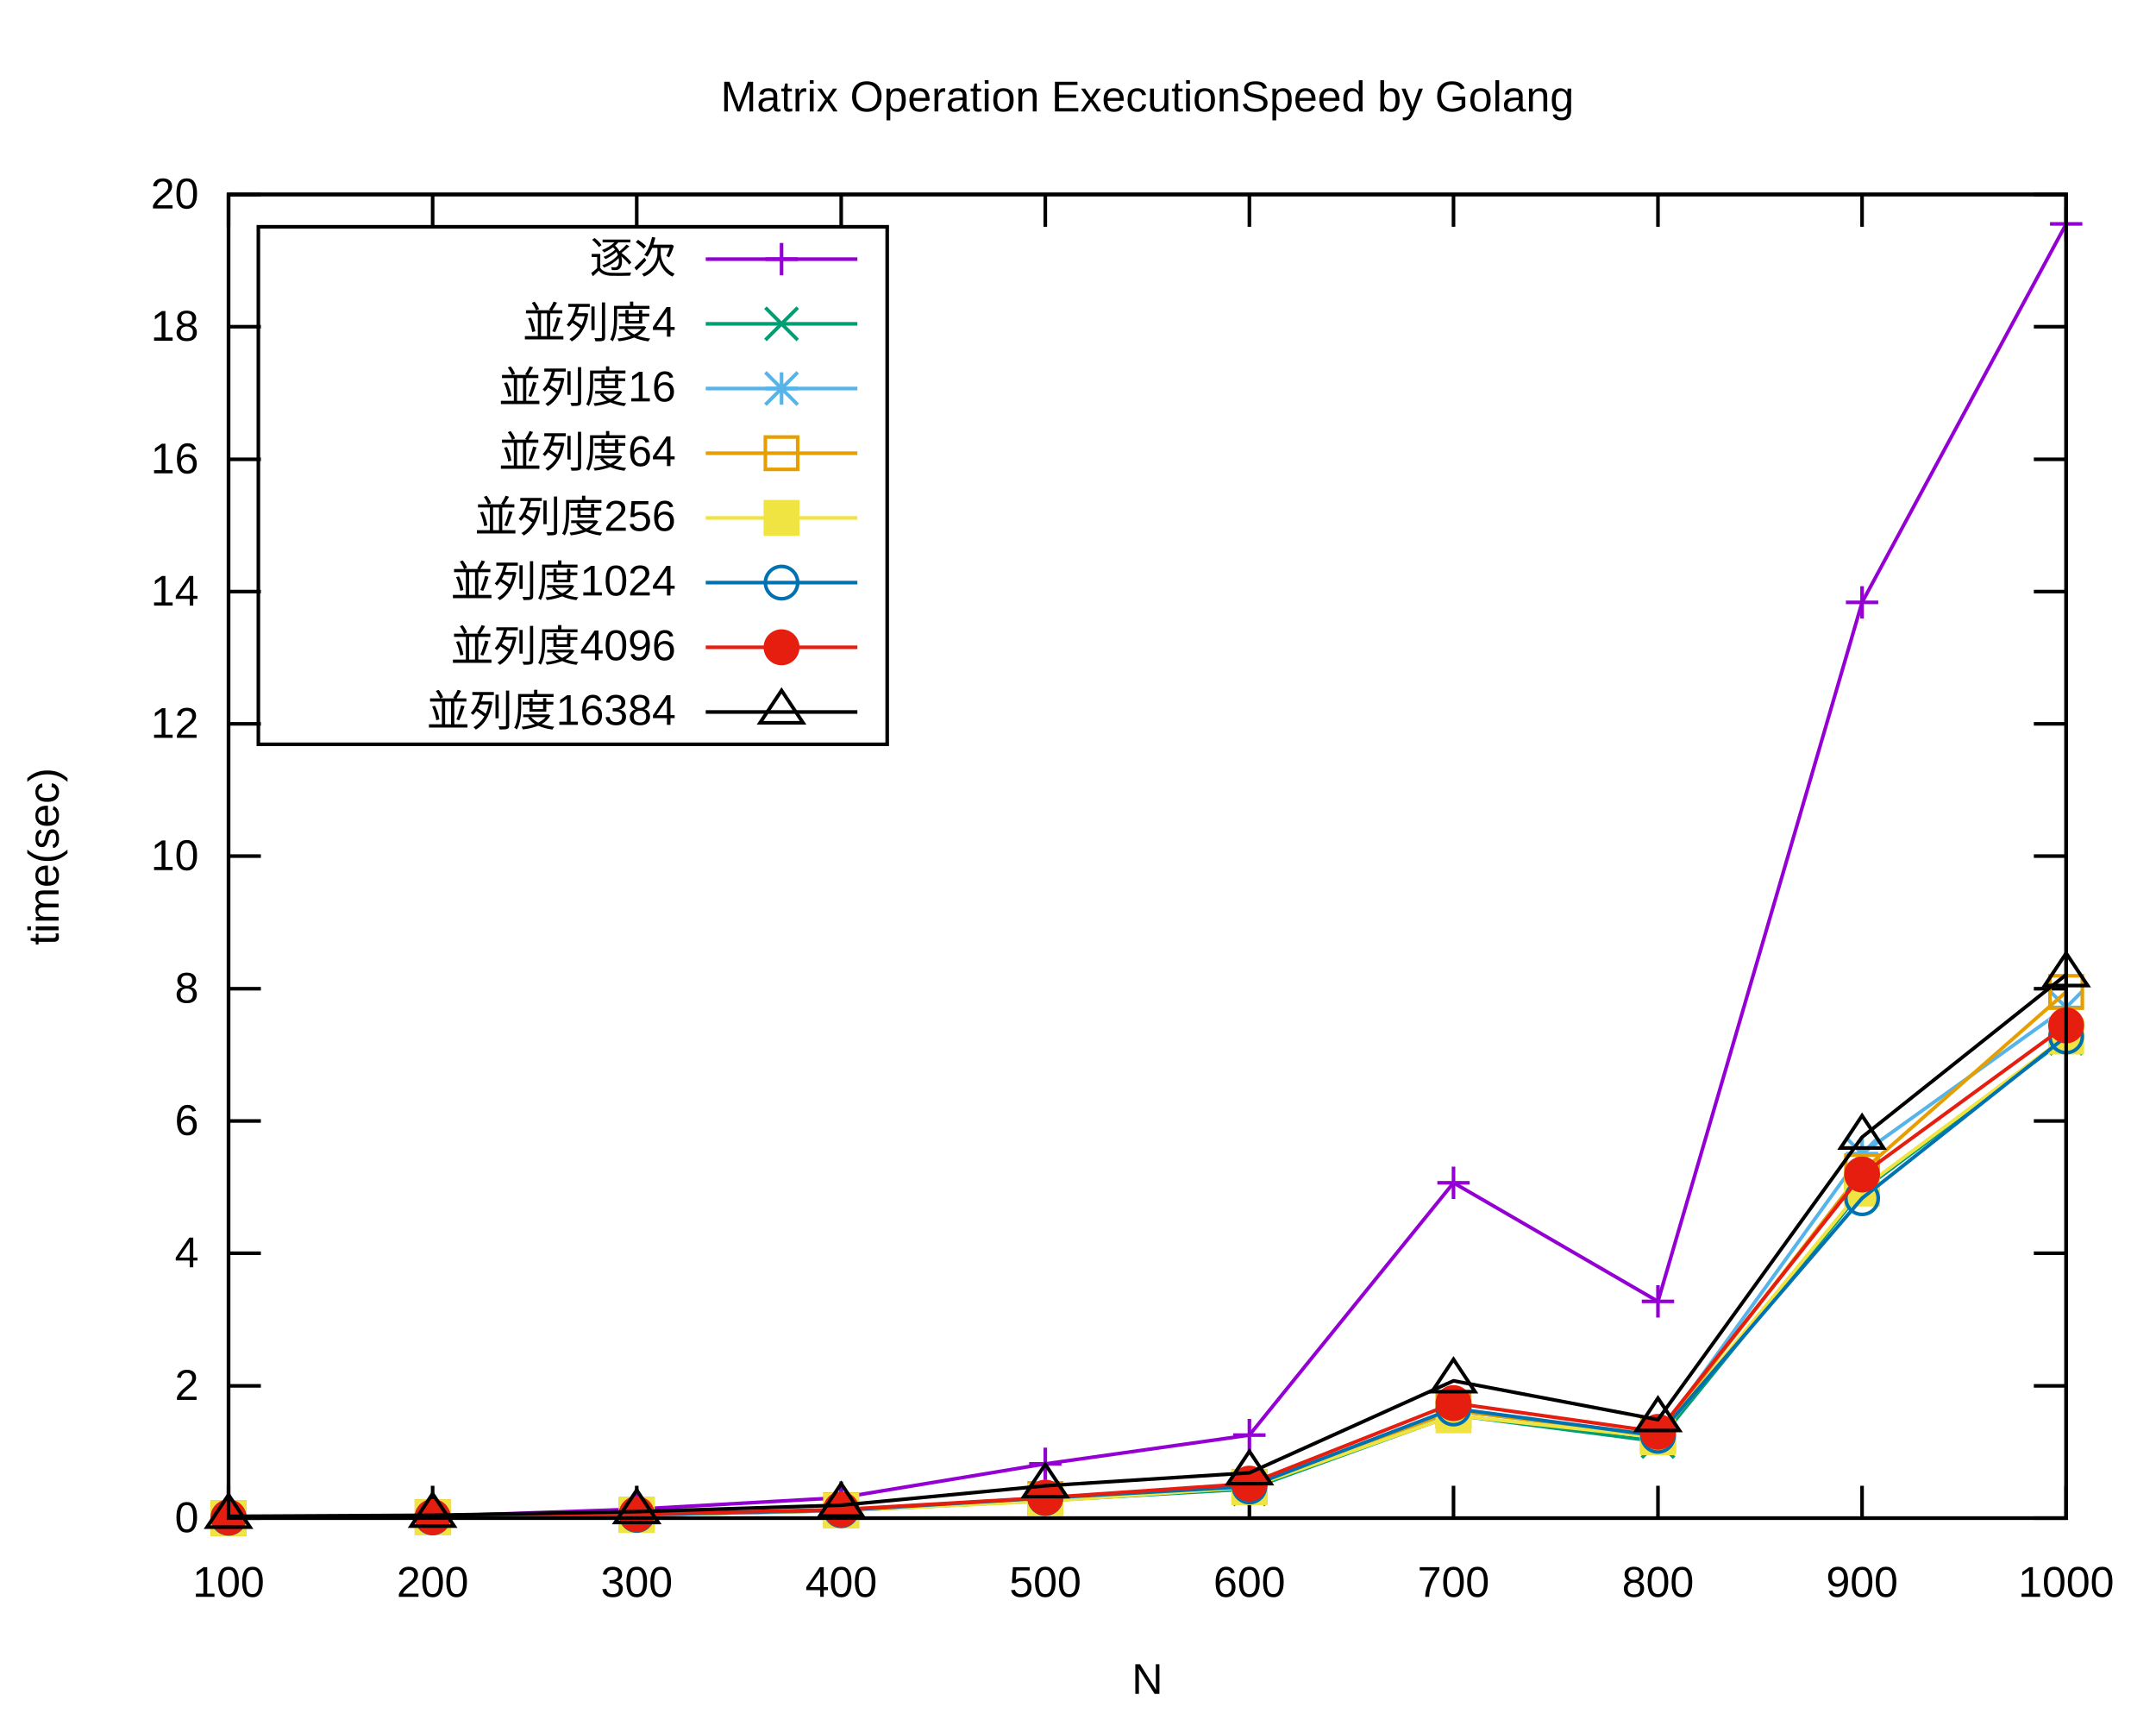
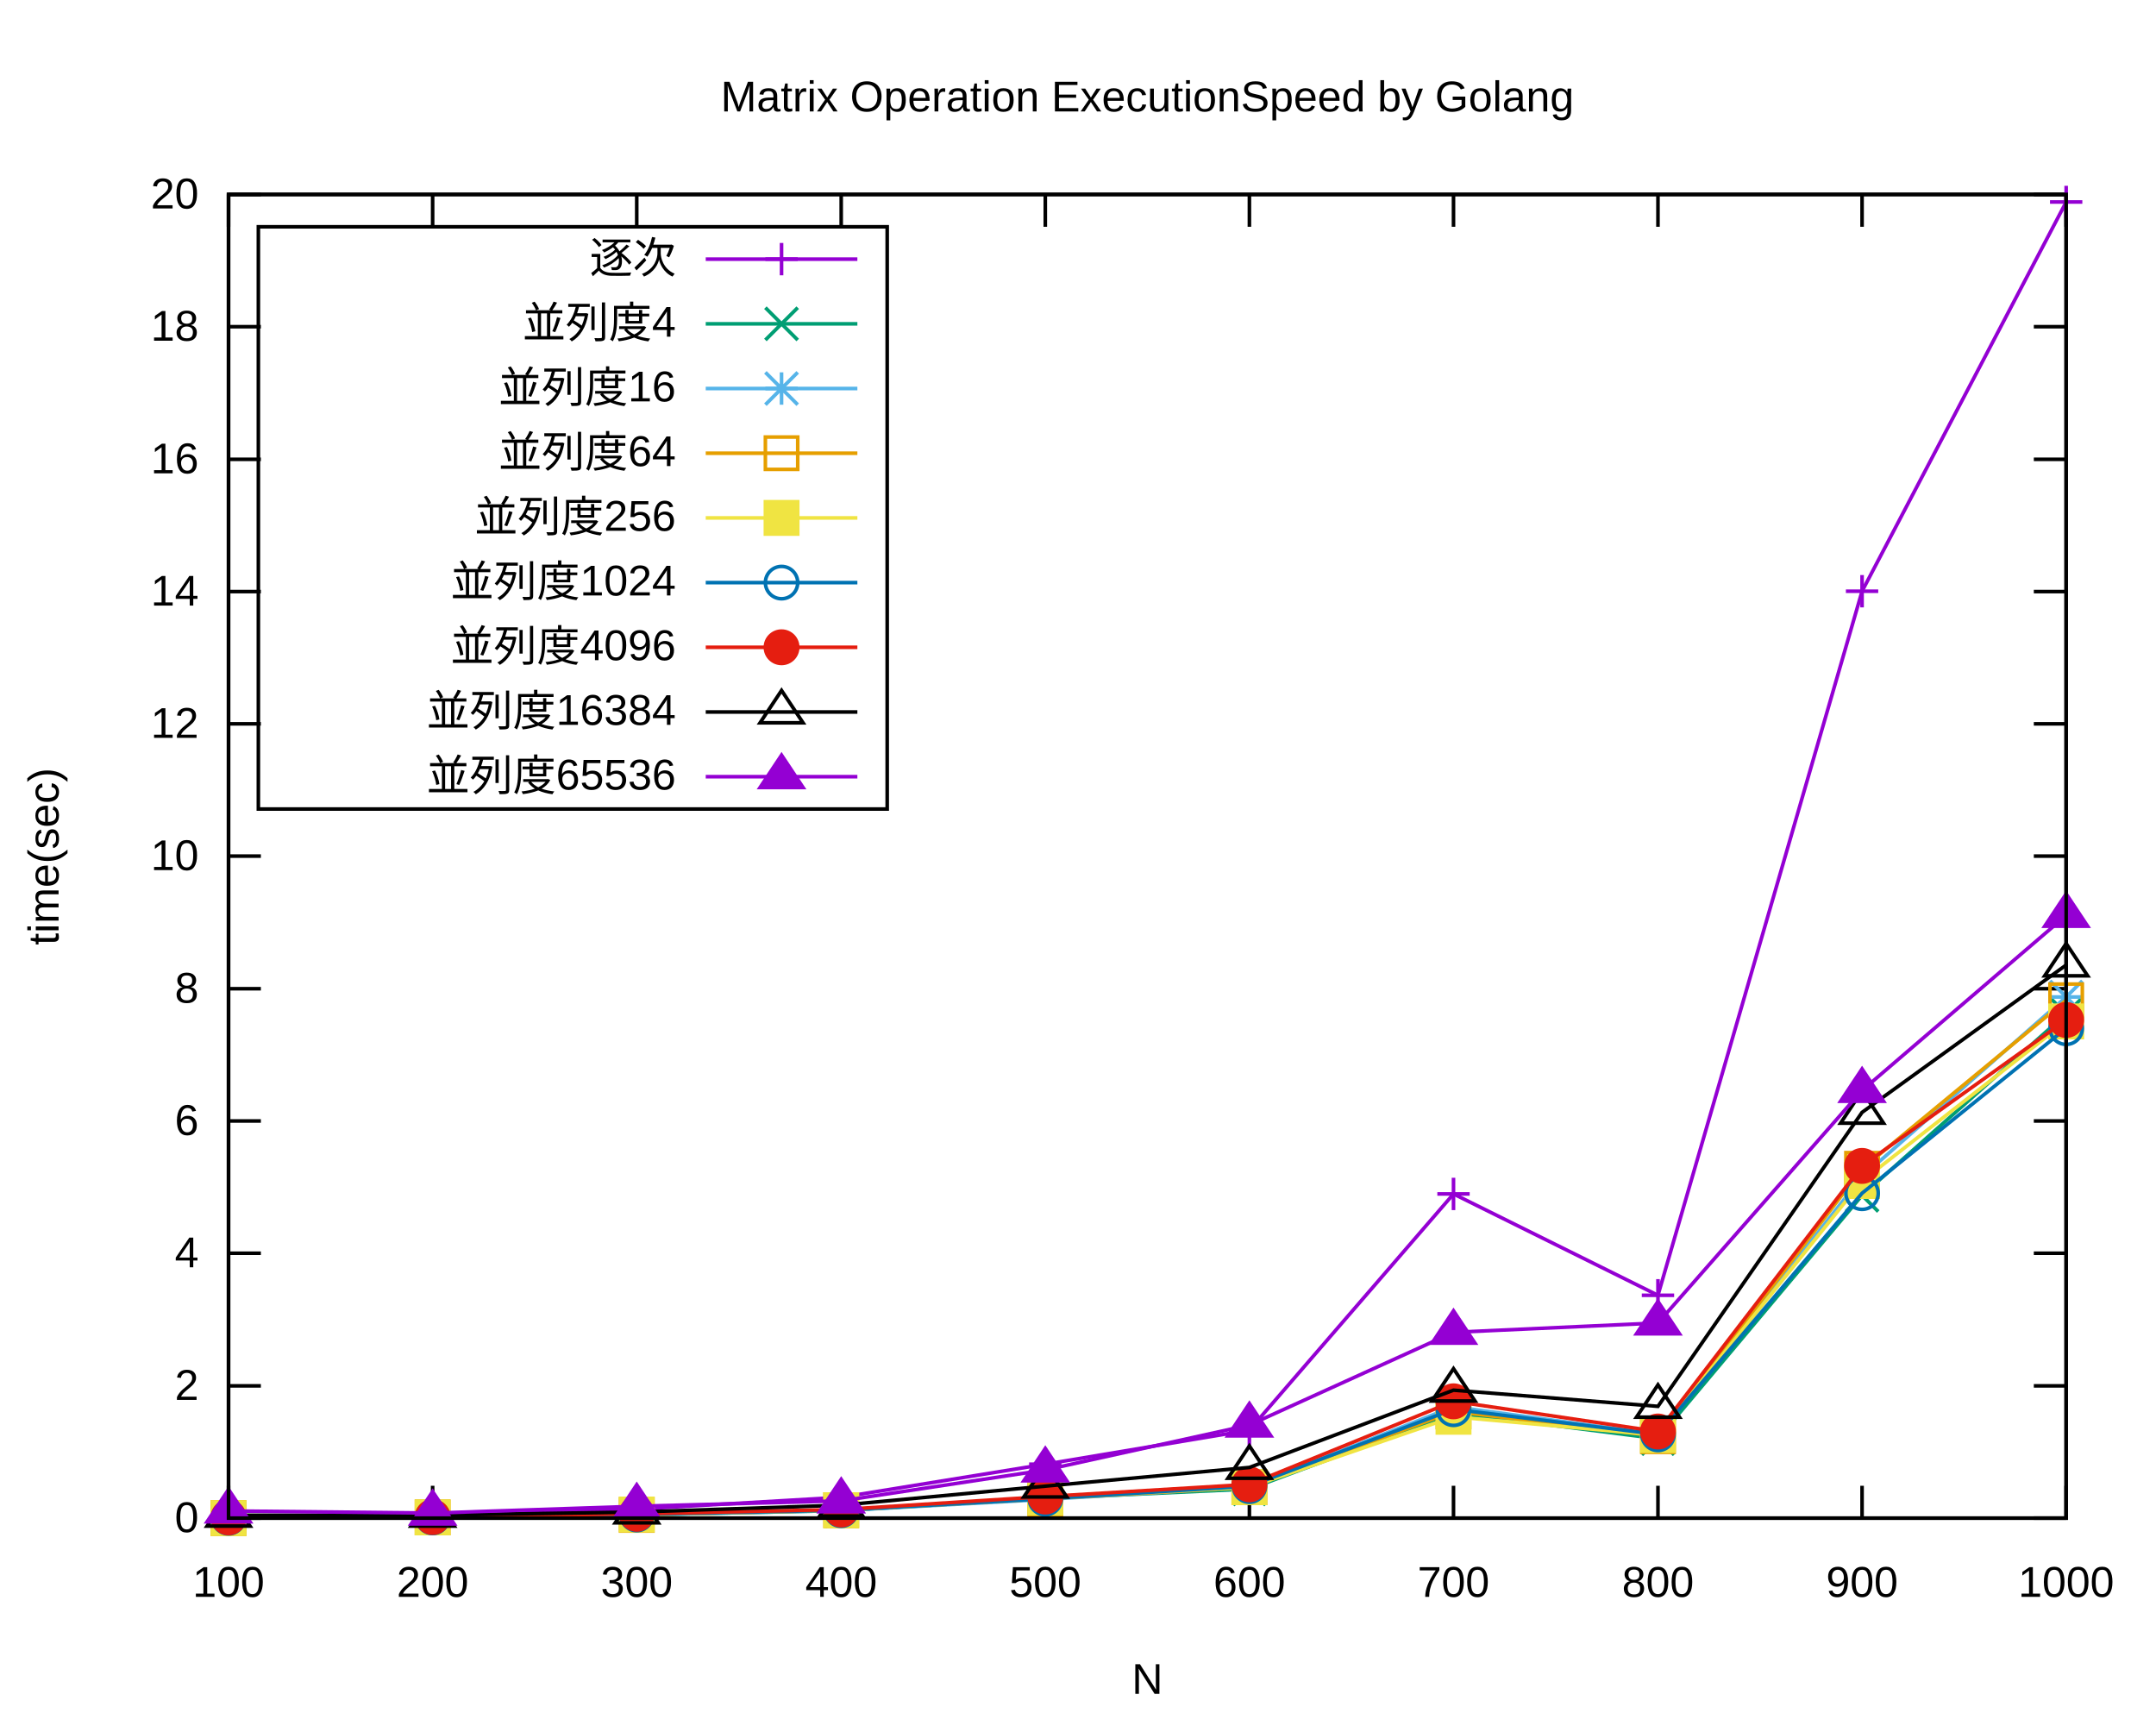
<svg xmlns="http://www.w3.org/2000/svg" xmlns:xlink="http://www.w3.org/1999/xlink" width="600" height="480" viewBox="0 0 600 480">
  <g id="gnuplot_canvas">
    <rect x="0" y="0" width="600" height="480" fill="none" />
    <defs>
      <circle id="gpDot" r="0.5" stroke-width="0.5" />
      <path id="gpPt0" stroke-width="0.222" stroke="currentColor" d="M-1,0 h2 M0,-1 v2" />
      <path id="gpPt1" stroke-width="0.222" stroke="currentColor" d="M-1,-1 L1,1 M1,-1 L-1,1" />
      <path id="gpPt2" stroke-width="0.222" stroke="currentColor" d="M-1,0 L1,0 M0,-1 L0,1 M-1,-1 L1,1 M-1,1 L1,-1" />
      <rect id="gpPt3" stroke-width="0.222" stroke="currentColor" x="-1" y="-1" width="2" height="2" />
      <rect id="gpPt4" stroke-width="0.222" stroke="currentColor" fill="currentColor" x="-1" y="-1" width="2" height="2" />
      <circle id="gpPt5" stroke-width="0.222" stroke="currentColor" cx="0" cy="0" r="1" />
      <use xlink:href="#gpPt5" id="gpPt6" fill="currentColor" stroke="none" />
      <path id="gpPt7" stroke-width="0.222" stroke="currentColor" d="M0,-1.33 L-1.33,0.67 L1.33,0.67 z" />
      <use xlink:href="#gpPt7" id="gpPt8" fill="currentColor" stroke="none" />
      <use xlink:href="#gpPt7" id="gpPt9" stroke="currentColor" transform="rotate(180)" />
      <use xlink:href="#gpPt9" id="gpPt10" fill="currentColor" stroke="none" />
      <use xlink:href="#gpPt3" id="gpPt11" stroke="currentColor" transform="rotate(45)" />
      <use xlink:href="#gpPt11" id="gpPt12" fill="currentColor" stroke="none" />
      <path id="gpPt13" stroke-width="0.222" stroke="currentColor" d="M0,1.330 L1.265,0.411 L0.782,-1.067 L-0.782,-1.076 L-1.265,0.411 z" />
      <use xlink:href="#gpPt13" id="gpPt14" fill="currentColor" stroke="none" />
      <filter id="textbox" filterUnits="objectBoundingBox" x="0" y="0" height="1" width="1">
        <feFlood flood-color="white" flood-opacity="1" result="bgnd" />
        <feComposite in="SourceGraphic" in2="bgnd" operator="atop" />
      </filter>
      <filter id="greybox" filterUnits="objectBoundingBox" x="0" y="0" height="1" width="1">
        <feFlood flood-color="lightgrey" flood-opacity="1" result="grey" />
        <feComposite in="SourceGraphic" in2="grey" operator="atop" />
      </filter>
    </defs>
    <g fill="none" color="white" stroke="currentColor" stroke-width="1.00" stroke-linecap="butt" stroke-linejoin="miter">
</g>
    <g fill="none" color="black" stroke="currentColor" stroke-width="1.00" stroke-linecap="butt" stroke-linejoin="miter">
      <path stroke="black" d="M63.6,422.4 L72.6,422.4 M575.0,422.4 L566.0,422.4  " />
      <g transform="translate(55.3,426.3)" stroke="none" fill="black" font-family="Arial" font-size="12.00" text-anchor="end">
        <text>
          <tspan font-family="Arial"> 0</tspan>
        </text>
      </g>
    </g>
    <g fill="none" color="black" stroke="currentColor" stroke-width="1.00" stroke-linecap="butt" stroke-linejoin="miter">
      <path stroke="black" d="M63.6,385.6 L72.6,385.6 M575.0,385.6 L566.0,385.6  " />
      <g transform="translate(55.3,389.5)" stroke="none" fill="black" font-family="Arial" font-size="12.00" text-anchor="end">
        <text>
          <tspan font-family="Arial"> 2</tspan>
        </text>
      </g>
    </g>
    <g fill="none" color="black" stroke="currentColor" stroke-width="1.00" stroke-linecap="butt" stroke-linejoin="miter">
      <path stroke="black" d="M63.6,348.7 L72.6,348.7 M575.0,348.7 L566.0,348.7  " />
      <g transform="translate(55.3,352.6)" stroke="none" fill="black" font-family="Arial" font-size="12.00" text-anchor="end">
        <text>
          <tspan font-family="Arial"> 4</tspan>
        </text>
      </g>
    </g>
    <g fill="none" color="black" stroke="currentColor" stroke-width="1.00" stroke-linecap="butt" stroke-linejoin="miter">
      <path stroke="black" d="M63.6,311.9 L72.6,311.9 M575.0,311.9 L566.0,311.9  " />
      <g transform="translate(55.3,315.8)" stroke="none" fill="black" font-family="Arial" font-size="12.00" text-anchor="end">
        <text>
          <tspan font-family="Arial"> 6</tspan>
        </text>
      </g>
    </g>
    <g fill="none" color="black" stroke="currentColor" stroke-width="1.00" stroke-linecap="butt" stroke-linejoin="miter">
      <path stroke="black" d="M63.6,275.1 L72.6,275.1 M575.0,275.1 L566.0,275.1  " />
      <g transform="translate(55.3,279.0)" stroke="none" fill="black" font-family="Arial" font-size="12.00" text-anchor="end">
        <text>
          <tspan font-family="Arial"> 8</tspan>
        </text>
      </g>
    </g>
    <g fill="none" color="black" stroke="currentColor" stroke-width="1.00" stroke-linecap="butt" stroke-linejoin="miter">
      <path stroke="black" d="M63.6,238.2 L72.6,238.2 M575.0,238.2 L566.0,238.2  " />
      <g transform="translate(55.3,242.1)" stroke="none" fill="black" font-family="Arial" font-size="12.00" text-anchor="end">
        <text>
          <tspan font-family="Arial"> 10</tspan>
        </text>
      </g>
    </g>
    <g fill="none" color="black" stroke="currentColor" stroke-width="1.00" stroke-linecap="butt" stroke-linejoin="miter">
      <path stroke="black" d="M63.6,201.4 L72.6,201.4 M575.0,201.4 L566.0,201.4  " />
      <g transform="translate(55.3,205.3)" stroke="none" fill="black" font-family="Arial" font-size="12.00" text-anchor="end">
        <text>
          <tspan font-family="Arial"> 12</tspan>
        </text>
      </g>
    </g>
    <g fill="none" color="black" stroke="currentColor" stroke-width="1.00" stroke-linecap="butt" stroke-linejoin="miter">
      <path stroke="black" d="M63.6,164.6 L72.6,164.6 M575.0,164.6 L566.0,164.6  " />
      <g transform="translate(55.3,168.5)" stroke="none" fill="black" font-family="Arial" font-size="12.00" text-anchor="end">
        <text>
          <tspan font-family="Arial"> 14</tspan>
        </text>
      </g>
    </g>
    <g fill="none" color="black" stroke="currentColor" stroke-width="1.00" stroke-linecap="butt" stroke-linejoin="miter">
      <path stroke="black" d="M63.6,127.8 L72.6,127.8 M575.0,127.8 L566.0,127.8  " />
      <g transform="translate(55.3,131.7)" stroke="none" fill="black" font-family="Arial" font-size="12.00" text-anchor="end">
        <text>
          <tspan font-family="Arial"> 16</tspan>
        </text>
      </g>
    </g>
    <g fill="none" color="black" stroke="currentColor" stroke-width="1.00" stroke-linecap="butt" stroke-linejoin="miter">
      <path stroke="black" d="M63.6,90.9 L72.6,90.9 M575.0,90.9 L566.0,90.9  " />
      <g transform="translate(55.3,94.8)" stroke="none" fill="black" font-family="Arial" font-size="12.00" text-anchor="end">
        <text>
          <tspan font-family="Arial"> 18</tspan>
        </text>
      </g>
    </g>
    <g fill="none" color="black" stroke="currentColor" stroke-width="1.00" stroke-linecap="butt" stroke-linejoin="miter">
      <path stroke="black" d="M63.6,54.1 L72.6,54.1 M575.0,54.1 L566.0,54.1  " />
      <g transform="translate(55.3,58.0)" stroke="none" fill="black" font-family="Arial" font-size="12.00" text-anchor="end">
        <text>
          <tspan font-family="Arial"> 20</tspan>
        </text>
      </g>
    </g>
    <g fill="none" color="black" stroke="currentColor" stroke-width="1.00" stroke-linecap="butt" stroke-linejoin="miter">
      <path stroke="black" d="M63.6,422.4 L63.6,413.4 M63.6,54.1 L63.6,63.1  " />
      <g transform="translate(63.6,444.3)" stroke="none" fill="black" font-family="Arial" font-size="12.00" text-anchor="middle">
        <text>
          <tspan font-family="Arial"> 100</tspan>
        </text>
      </g>
    </g>
    <g fill="none" color="black" stroke="currentColor" stroke-width="1.00" stroke-linecap="butt" stroke-linejoin="miter">
      <path stroke="black" d="M120.4,422.4 L120.4,413.4 M120.4,54.1 L120.4,63.1  " />
      <g transform="translate(120.4,444.3)" stroke="none" fill="black" font-family="Arial" font-size="12.00" text-anchor="middle">
        <text>
          <tspan font-family="Arial"> 200</tspan>
        </text>
      </g>
    </g>
    <g fill="none" color="black" stroke="currentColor" stroke-width="1.00" stroke-linecap="butt" stroke-linejoin="miter">
      <path stroke="black" d="M177.2,422.4 L177.2,413.4 M177.2,54.1 L177.2,63.1  " />
      <g transform="translate(177.2,444.3)" stroke="none" fill="black" font-family="Arial" font-size="12.00" text-anchor="middle">
        <text>
          <tspan font-family="Arial"> 300</tspan>
        </text>
      </g>
    </g>
    <g fill="none" color="black" stroke="currentColor" stroke-width="1.00" stroke-linecap="butt" stroke-linejoin="miter">
      <path stroke="black" d="M234.1,422.4 L234.1,413.4 M234.1,54.1 L234.1,63.1  " />
      <g transform="translate(234.1,444.3)" stroke="none" fill="black" font-family="Arial" font-size="12.00" text-anchor="middle">
        <text>
          <tspan font-family="Arial"> 400</tspan>
        </text>
      </g>
    </g>
    <g fill="none" color="black" stroke="currentColor" stroke-width="1.00" stroke-linecap="butt" stroke-linejoin="miter">
      <path stroke="black" d="M290.9,422.4 L290.9,413.4 M290.9,54.1 L290.9,63.1  " />
      <g transform="translate(290.9,444.3)" stroke="none" fill="black" font-family="Arial" font-size="12.00" text-anchor="middle">
        <text>
          <tspan font-family="Arial"> 500</tspan>
        </text>
      </g>
    </g>
    <g fill="none" color="black" stroke="currentColor" stroke-width="1.00" stroke-linecap="butt" stroke-linejoin="miter">
      <path stroke="black" d="M347.7,422.4 L347.7,413.4 M347.7,54.1 L347.7,63.1  " />
      <g transform="translate(347.7,444.3)" stroke="none" fill="black" font-family="Arial" font-size="12.00" text-anchor="middle">
        <text>
          <tspan font-family="Arial"> 600</tspan>
        </text>
      </g>
    </g>
    <g fill="none" color="black" stroke="currentColor" stroke-width="1.00" stroke-linecap="butt" stroke-linejoin="miter">
      <path stroke="black" d="M404.5,422.4 L404.5,413.4 M404.5,54.1 L404.5,63.1  " />
      <g transform="translate(404.5,444.3)" stroke="none" fill="black" font-family="Arial" font-size="12.00" text-anchor="middle">
        <text>
          <tspan font-family="Arial"> 700</tspan>
        </text>
      </g>
    </g>
    <g fill="none" color="black" stroke="currentColor" stroke-width="1.00" stroke-linecap="butt" stroke-linejoin="miter">
      <path stroke="black" d="M461.4,422.4 L461.4,413.4 M461.4,54.1 L461.4,63.1  " />
      <g transform="translate(461.4,444.3)" stroke="none" fill="black" font-family="Arial" font-size="12.00" text-anchor="middle">
        <text>
          <tspan font-family="Arial"> 800</tspan>
        </text>
      </g>
    </g>
    <g fill="none" color="black" stroke="currentColor" stroke-width="1.00" stroke-linecap="butt" stroke-linejoin="miter">
      <path stroke="black" d="M518.2,422.4 L518.2,413.4 M518.2,54.1 L518.2,63.1  " />
      <g transform="translate(518.2,444.3)" stroke="none" fill="black" font-family="Arial" font-size="12.00" text-anchor="middle">
        <text>
          <tspan font-family="Arial"> 900</tspan>
        </text>
      </g>
    </g>
    <g fill="none" color="black" stroke="currentColor" stroke-width="1.00" stroke-linecap="butt" stroke-linejoin="miter">
      <path stroke="black" d="M575.0,422.4 L575.0,413.4 M575.0,54.1 L575.0,63.1  " />
      <g transform="translate(575.0,444.3)" stroke="none" fill="black" font-family="Arial" font-size="12.00" text-anchor="middle">
        <text>
          <tspan font-family="Arial"> 1000</tspan>
        </text>
      </g>
    </g>
    <g fill="none" color="black" stroke="currentColor" stroke-width="1.00" stroke-linecap="butt" stroke-linejoin="miter">
</g>
    <g fill="none" color="black" stroke="currentColor" stroke-width="1.00" stroke-linecap="butt" stroke-linejoin="miter">
      <path stroke="black" d="M63.6,54.1 L63.6,422.4 L575.0,422.4 L575.0,54.1 L63.6,54.1 Z  " />
    </g>
    <g fill="none" color="black" stroke="currentColor" stroke-width="1.00" stroke-linecap="butt" stroke-linejoin="miter">
      <g transform="translate(16.3,238.3) rotate(270)" stroke="none" fill="black" font-family="Arial" font-size="12.00" text-anchor="middle">
        <text>
          <tspan font-family="Arial">time(sec)</tspan>
        </text>
      </g>
    </g>
    <g fill="none" color="black" stroke="currentColor" stroke-width="1.00" stroke-linecap="butt" stroke-linejoin="miter">
      <g transform="translate(319.3,471.3)" stroke="none" fill="black" font-family="Arial" font-size="12.00" text-anchor="middle">
        <text>
          <tspan font-family="Arial">N</tspan>
        </text>
      </g>
    </g>
    <g fill="none" color="black" stroke="currentColor" stroke-width="1.00" stroke-linecap="butt" stroke-linejoin="miter">
      <g transform="translate(319.3,31.0)" stroke="none" fill="black" font-family="Arial" font-size="12.00" text-anchor="middle">
        <text>
          <tspan font-family="Arial">Matrix Operation ExecutionSpeed by Golang</tspan>
        </text>
      </g>
    </g>
    <g fill="none" color="black" stroke="currentColor" stroke-width="1.00" stroke-linecap="butt" stroke-linejoin="miter">
-       <path stroke="black" d="M71.9,207.1 L71.9,63.1 L246.9,63.1 L246.9,207.1 L71.9,207.1 Z  " />
+       <path stroke="black" d="M71.9,225.1 L71.9,63.1 L246.9,63.1 L246.9,225.1 L71.9,225.1 Z  " />
    </g>
    <g id="gnuplot_plot_1">
      <g fill="none" color="black" stroke="currentColor" stroke-width="1.00" stroke-linecap="butt" stroke-linejoin="miter">
        <g transform="translate(188.1,76.0)" stroke="none" fill="black" font-family="Arial" font-size="12.00" text-anchor="end">
          <text>
            <tspan font-family="Arial">逐次</tspan>
          </text>
        </g>
      </g>
      <g fill="none" color="black" stroke="currentColor" stroke-width="1.00" stroke-linecap="butt" stroke-linejoin="miter">
-         <path stroke="rgb(148,   0, 211)" d="M196.4,72.1 L238.6,72.1 M63.6,422.3 L120.4,421.9 L177.2,419.9 L234.1,416.7 L290.9,407.3 L347.7,399.3   L404.5,329.1 L461.4,362.1 L518.2,167.6 L575.0,62.3  " />
+         <path stroke="rgb(148,   0, 211)" d="M196.4,72.1 L238.6,72.1 M63.6,422.3 L120.4,421.9 L177.2,419.9 L234.1,416.6 L290.9,407.4 L347.7,397.9   L404.5,332.2 L461.4,360.4 L518.2,164.5 L575.0,56.2  " />
        <use xlink:href="#gpPt0" transform="translate(63.6,422.3) scale(4.50)" color="rgb(148,   0, 211)" />
        <use xlink:href="#gpPt0" transform="translate(120.4,421.9) scale(4.50)" color="rgb(148,   0, 211)" />
        <use xlink:href="#gpPt0" transform="translate(177.2,419.9) scale(4.50)" color="rgb(148,   0, 211)" />
-         <use xlink:href="#gpPt0" transform="translate(234.1,416.7) scale(4.50)" color="rgb(148,   0, 211)" />
-         <use xlink:href="#gpPt0" transform="translate(290.9,407.3) scale(4.50)" color="rgb(148,   0, 211)" />
-         <use xlink:href="#gpPt0" transform="translate(347.7,399.3) scale(4.50)" color="rgb(148,   0, 211)" />
-         <use xlink:href="#gpPt0" transform="translate(404.5,329.1) scale(4.50)" color="rgb(148,   0, 211)" />
-         <use xlink:href="#gpPt0" transform="translate(461.4,362.1) scale(4.50)" color="rgb(148,   0, 211)" />
-         <use xlink:href="#gpPt0" transform="translate(518.2,167.6) scale(4.50)" color="rgb(148,   0, 211)" />
-         <use xlink:href="#gpPt0" transform="translate(575.0,62.3) scale(4.50)" color="rgb(148,   0, 211)" />
+         <use xlink:href="#gpPt0" transform="translate(234.1,416.6) scale(4.50)" color="rgb(148,   0, 211)" />
+         <use xlink:href="#gpPt0" transform="translate(290.9,407.4) scale(4.50)" color="rgb(148,   0, 211)" />
+         <use xlink:href="#gpPt0" transform="translate(347.7,397.9) scale(4.50)" color="rgb(148,   0, 211)" />
+         <use xlink:href="#gpPt0" transform="translate(404.5,332.2) scale(4.50)" color="rgb(148,   0, 211)" />
+         <use xlink:href="#gpPt0" transform="translate(461.4,360.4) scale(4.50)" color="rgb(148,   0, 211)" />
+         <use xlink:href="#gpPt0" transform="translate(518.2,164.5) scale(4.50)" color="rgb(148,   0, 211)" />
+         <use xlink:href="#gpPt0" transform="translate(575.0,56.2) scale(4.50)" color="rgb(148,   0, 211)" />
        <use xlink:href="#gpPt0" transform="translate(217.5,72.1) scale(4.50)" color="rgb(148,   0, 211)" />
      </g>
    </g>
    <g id="gnuplot_plot_2">
      <g fill="none" color="black" stroke="currentColor" stroke-width="1.00" stroke-linecap="butt" stroke-linejoin="miter">
        <g transform="translate(188.1,94.0)" stroke="none" fill="black" font-family="Arial" font-size="12.00" text-anchor="end">
          <text>
            <tspan font-family="Arial">並列度4</tspan>
          </text>
        </g>
      </g>
      <g fill="none" color="black" stroke="currentColor" stroke-width="1.00" stroke-linecap="butt" stroke-linejoin="miter">
-         <path stroke="rgb(  0, 158, 115)" d="M196.4,90.1 L238.6,90.1 M63.6,422.4 L120.4,422.2 L177.2,421.5 L234.1,420.3 L290.9,417.5 L347.7,414.3   L404.5,393.7 L461.4,401.1 L518.2,331.2 L575.0,288.9  " />
+         <path stroke="rgb(  0, 158, 115)" d="M196.4,90.1 L238.6,90.1 M63.6,422.4 L120.4,422.2 L177.2,421.5 L234.1,420.3 L290.9,416.9 L347.7,414.3   L404.5,393.1 L461.4,400.3 L518.2,332.6 L575.0,282.1  " />
        <use xlink:href="#gpPt1" transform="translate(63.6,422.4) scale(4.50)" color="rgb(  0, 158, 115)" />
        <use xlink:href="#gpPt1" transform="translate(120.4,422.2) scale(4.50)" color="rgb(  0, 158, 115)" />
        <use xlink:href="#gpPt1" transform="translate(177.2,421.5) scale(4.50)" color="rgb(  0, 158, 115)" />
        <use xlink:href="#gpPt1" transform="translate(234.1,420.3) scale(4.50)" color="rgb(  0, 158, 115)" />
-         <use xlink:href="#gpPt1" transform="translate(290.9,417.5) scale(4.50)" color="rgb(  0, 158, 115)" />
+         <use xlink:href="#gpPt1" transform="translate(290.9,416.9) scale(4.50)" color="rgb(  0, 158, 115)" />
        <use xlink:href="#gpPt1" transform="translate(347.7,414.3) scale(4.50)" color="rgb(  0, 158, 115)" />
-         <use xlink:href="#gpPt1" transform="translate(404.5,393.7) scale(4.50)" color="rgb(  0, 158, 115)" />
-         <use xlink:href="#gpPt1" transform="translate(461.4,401.1) scale(4.50)" color="rgb(  0, 158, 115)" />
-         <use xlink:href="#gpPt1" transform="translate(518.2,331.2) scale(4.50)" color="rgb(  0, 158, 115)" />
-         <use xlink:href="#gpPt1" transform="translate(575.0,288.9) scale(4.50)" color="rgb(  0, 158, 115)" />
+         <use xlink:href="#gpPt1" transform="translate(404.5,393.1) scale(4.50)" color="rgb(  0, 158, 115)" />
+         <use xlink:href="#gpPt1" transform="translate(461.4,400.3) scale(4.50)" color="rgb(  0, 158, 115)" />
+         <use xlink:href="#gpPt1" transform="translate(518.2,332.6) scale(4.50)" color="rgb(  0, 158, 115)" />
+         <use xlink:href="#gpPt1" transform="translate(575.0,282.1) scale(4.50)" color="rgb(  0, 158, 115)" />
        <use xlink:href="#gpPt1" transform="translate(217.5,90.1) scale(4.50)" color="rgb(  0, 158, 115)" />
      </g>
    </g>
    <g id="gnuplot_plot_3">
      <g fill="none" color="black" stroke="currentColor" stroke-width="1.00" stroke-linecap="butt" stroke-linejoin="miter">
        <g transform="translate(188.1,112.0)" stroke="none" fill="black" font-family="Arial" font-size="12.00" text-anchor="end">
          <text>
            <tspan font-family="Arial">並列度16</tspan>
          </text>
        </g>
      </g>
      <g fill="none" color="black" stroke="currentColor" stroke-width="1.00" stroke-linecap="butt" stroke-linejoin="miter">
-         <path stroke="rgb( 86, 180, 233)" d="M196.4,108.1 L238.6,108.1 M63.6,422.4 L120.4,422.2 L177.2,421.5 L234.1,420.3 L290.9,417.5 L347.7,413.8   L404.5,392.4 L461.4,399.6 L518.2,321.0 L575.0,280.3  " />
+         <path stroke="rgb( 86, 180, 233)" d="M196.4,108.1 L238.6,108.1 M63.6,422.4 L120.4,422.2 L177.2,421.5 L234.1,420.3 L290.9,417.2 L347.7,413.7   L404.5,391.4 L461.4,399.1 L518.2,327.4 L575.0,277.4  " />
        <use xlink:href="#gpPt2" transform="translate(63.6,422.4) scale(4.50)" color="rgb( 86, 180, 233)" />
        <use xlink:href="#gpPt2" transform="translate(120.4,422.2) scale(4.50)" color="rgb( 86, 180, 233)" />
        <use xlink:href="#gpPt2" transform="translate(177.2,421.5) scale(4.50)" color="rgb( 86, 180, 233)" />
        <use xlink:href="#gpPt2" transform="translate(234.1,420.3) scale(4.50)" color="rgb( 86, 180, 233)" />
-         <use xlink:href="#gpPt2" transform="translate(290.9,417.5) scale(4.50)" color="rgb( 86, 180, 233)" />
-         <use xlink:href="#gpPt2" transform="translate(347.7,413.8) scale(4.50)" color="rgb( 86, 180, 233)" />
-         <use xlink:href="#gpPt2" transform="translate(404.5,392.4) scale(4.50)" color="rgb( 86, 180, 233)" />
-         <use xlink:href="#gpPt2" transform="translate(461.4,399.6) scale(4.50)" color="rgb( 86, 180, 233)" />
-         <use xlink:href="#gpPt2" transform="translate(518.2,321.0) scale(4.50)" color="rgb( 86, 180, 233)" />
-         <use xlink:href="#gpPt2" transform="translate(575.0,280.3) scale(4.50)" color="rgb( 86, 180, 233)" />
+         <use xlink:href="#gpPt2" transform="translate(290.9,417.2) scale(4.50)" color="rgb( 86, 180, 233)" />
+         <use xlink:href="#gpPt2" transform="translate(347.7,413.7) scale(4.50)" color="rgb( 86, 180, 233)" />
+         <use xlink:href="#gpPt2" transform="translate(404.5,391.4) scale(4.50)" color="rgb( 86, 180, 233)" />
+         <use xlink:href="#gpPt2" transform="translate(461.4,399.1) scale(4.50)" color="rgb( 86, 180, 233)" />
+         <use xlink:href="#gpPt2" transform="translate(518.2,327.4) scale(4.50)" color="rgb( 86, 180, 233)" />
+         <use xlink:href="#gpPt2" transform="translate(575.0,277.4) scale(4.50)" color="rgb( 86, 180, 233)" />
        <use xlink:href="#gpPt2" transform="translate(217.5,108.1) scale(4.50)" color="rgb( 86, 180, 233)" />
      </g>
    </g>
    <g id="gnuplot_plot_4">
      <g fill="none" color="black" stroke="currentColor" stroke-width="1.00" stroke-linecap="butt" stroke-linejoin="miter">
        <g transform="translate(188.1,130.0)" stroke="none" fill="black" font-family="Arial" font-size="12.00" text-anchor="end">
          <text>
            <tspan font-family="Arial">並列度64</tspan>
          </text>
        </g>
      </g>
      <g fill="none" color="black" stroke="currentColor" stroke-width="1.00" stroke-linecap="butt" stroke-linejoin="miter">
-         <path stroke="rgb(230, 159,   0)" d="M196.4,126.1 L238.6,126.1 M63.6,422.4 L120.4,422.2 L177.2,421.5 L234.1,420.2 L290.9,417.1 L347.7,413.7   L404.5,392.5 L461.4,399.3 L518.2,325.9 L575.0,276.0  " />
+         <path stroke="rgb(230, 159,   0)" d="M196.4,126.1 L238.6,126.1 M63.6,422.4 L120.4,422.2 L177.2,421.5 L234.1,420.2 L290.9,417.0 L347.7,413.8   L404.5,392.7 L461.4,399.6 L518.2,325.2 L575.0,278.3  " />
        <use xlink:href="#gpPt3" transform="translate(63.6,422.4) scale(4.50)" color="rgb(230, 159,   0)" />
        <use xlink:href="#gpPt3" transform="translate(120.4,422.2) scale(4.50)" color="rgb(230, 159,   0)" />
        <use xlink:href="#gpPt3" transform="translate(177.2,421.5) scale(4.50)" color="rgb(230, 159,   0)" />
        <use xlink:href="#gpPt3" transform="translate(234.1,420.2) scale(4.50)" color="rgb(230, 159,   0)" />
-         <use xlink:href="#gpPt3" transform="translate(290.9,417.1) scale(4.50)" color="rgb(230, 159,   0)" />
-         <use xlink:href="#gpPt3" transform="translate(347.7,413.7) scale(4.50)" color="rgb(230, 159,   0)" />
-         <use xlink:href="#gpPt3" transform="translate(404.5,392.5) scale(4.50)" color="rgb(230, 159,   0)" />
-         <use xlink:href="#gpPt3" transform="translate(461.4,399.3) scale(4.50)" color="rgb(230, 159,   0)" />
-         <use xlink:href="#gpPt3" transform="translate(518.2,325.9) scale(4.50)" color="rgb(230, 159,   0)" />
-         <use xlink:href="#gpPt3" transform="translate(575.0,276.0) scale(4.50)" color="rgb(230, 159,   0)" />
+         <use xlink:href="#gpPt3" transform="translate(290.9,417.0) scale(4.50)" color="rgb(230, 159,   0)" />
+         <use xlink:href="#gpPt3" transform="translate(347.7,413.8) scale(4.50)" color="rgb(230, 159,   0)" />
+         <use xlink:href="#gpPt3" transform="translate(404.5,392.7) scale(4.50)" color="rgb(230, 159,   0)" />
+         <use xlink:href="#gpPt3" transform="translate(461.4,399.6) scale(4.50)" color="rgb(230, 159,   0)" />
+         <use xlink:href="#gpPt3" transform="translate(518.2,325.2) scale(4.50)" color="rgb(230, 159,   0)" />
+         <use xlink:href="#gpPt3" transform="translate(575.0,278.3) scale(4.50)" color="rgb(230, 159,   0)" />
        <use xlink:href="#gpPt3" transform="translate(217.5,126.1) scale(4.50)" color="rgb(230, 159,   0)" />
      </g>
    </g>
    <g id="gnuplot_plot_5">
      <g fill="none" color="black" stroke="currentColor" stroke-width="1.00" stroke-linecap="butt" stroke-linejoin="miter">
        <g transform="translate(188.1,148.0)" stroke="none" fill="black" font-family="Arial" font-size="12.00" text-anchor="end">
          <text>
            <tspan font-family="Arial">並列度256</tspan>
          </text>
        </g>
      </g>
      <g fill="none" color="black" stroke="currentColor" stroke-width="1.00" stroke-linecap="butt" stroke-linejoin="miter">
-         <path stroke="rgb(240, 228,  66)" d="M196.4,144.1 L238.6,144.1 M63.6,422.4 L120.4,422.2 L177.2,421.5 L234.1,420.3 L290.9,417.7 L347.7,413.8   L404.5,393.8 L461.4,399.9 L518.2,330.7 L575.0,288.4  " />
+         <path stroke="rgb(240, 228,  66)" d="M196.4,144.1 L238.6,144.1 M63.6,422.4 L120.4,422.2 L177.2,421.4 L234.1,420.2 L290.9,416.7 L347.7,413.8   L404.5,394.2 L461.4,399.3 L518.2,328.6 L575.0,284.2  " />
        <use xlink:href="#gpPt4" transform="translate(63.6,422.4) scale(4.50)" color="rgb(240, 228,  66)" />
        <use xlink:href="#gpPt4" transform="translate(120.4,422.2) scale(4.50)" color="rgb(240, 228,  66)" />
-         <use xlink:href="#gpPt4" transform="translate(177.2,421.5) scale(4.50)" color="rgb(240, 228,  66)" />
-         <use xlink:href="#gpPt4" transform="translate(234.1,420.3) scale(4.50)" color="rgb(240, 228,  66)" />
-         <use xlink:href="#gpPt4" transform="translate(290.9,417.7) scale(4.50)" color="rgb(240, 228,  66)" />
+         <use xlink:href="#gpPt4" transform="translate(177.2,421.4) scale(4.50)" color="rgb(240, 228,  66)" />
+         <use xlink:href="#gpPt4" transform="translate(234.1,420.2) scale(4.50)" color="rgb(240, 228,  66)" />
+         <use xlink:href="#gpPt4" transform="translate(290.9,416.7) scale(4.50)" color="rgb(240, 228,  66)" />
        <use xlink:href="#gpPt4" transform="translate(347.7,413.8) scale(4.50)" color="rgb(240, 228,  66)" />
-         <use xlink:href="#gpPt4" transform="translate(404.5,393.8) scale(4.50)" color="rgb(240, 228,  66)" />
-         <use xlink:href="#gpPt4" transform="translate(461.4,399.9) scale(4.50)" color="rgb(240, 228,  66)" />
-         <use xlink:href="#gpPt4" transform="translate(518.2,330.7) scale(4.50)" color="rgb(240, 228,  66)" />
-         <use xlink:href="#gpPt4" transform="translate(575.0,288.4) scale(4.50)" color="rgb(240, 228,  66)" />
+         <use xlink:href="#gpPt4" transform="translate(404.5,394.2) scale(4.50)" color="rgb(240, 228,  66)" />
+         <use xlink:href="#gpPt4" transform="translate(461.4,399.3) scale(4.50)" color="rgb(240, 228,  66)" />
+         <use xlink:href="#gpPt4" transform="translate(518.2,328.6) scale(4.50)" color="rgb(240, 228,  66)" />
+         <use xlink:href="#gpPt4" transform="translate(575.0,284.2) scale(4.50)" color="rgb(240, 228,  66)" />
        <use xlink:href="#gpPt4" transform="translate(217.5,144.1) scale(4.50)" color="rgb(240, 228,  66)" />
      </g>
    </g>
    <g id="gnuplot_plot_6">
      <g fill="none" color="black" stroke="currentColor" stroke-width="1.00" stroke-linecap="butt" stroke-linejoin="miter">
        <g transform="translate(188.1,166.0)" stroke="none" fill="black" font-family="Arial" font-size="12.00" text-anchor="end">
          <text>
            <tspan font-family="Arial">並列度1024</tspan>
          </text>
        </g>
      </g>
      <g fill="none" color="black" stroke="currentColor" stroke-width="1.00" stroke-linecap="butt" stroke-linejoin="miter">
-         <path stroke="rgb(  0, 114, 178)" d="M196.4,162.1 L238.6,162.1 M63.6,422.3 L120.4,422.2 L177.2,421.5 L234.1,420.2 L290.9,416.8 L347.7,413.6   L404.5,391.9 L461.4,399.5 L518.2,333.4 L575.0,288.4  " />
+         <path stroke="rgb(  0, 114, 178)" d="M196.4,162.1 L238.6,162.1 M63.6,422.3 L120.4,422.2 L177.2,421.4 L234.1,420.2 L290.9,417.0 L347.7,413.5   L404.5,392.1 L461.4,399.1 L518.2,332.0 L575.0,286.1  " />
        <use xlink:href="#gpPt5" transform="translate(63.6,422.3) scale(4.50)" color="rgb(  0, 114, 178)" />
        <use xlink:href="#gpPt5" transform="translate(120.4,422.2) scale(4.50)" color="rgb(  0, 114, 178)" />
-         <use xlink:href="#gpPt5" transform="translate(177.2,421.5) scale(4.50)" color="rgb(  0, 114, 178)" />
+         <use xlink:href="#gpPt5" transform="translate(177.2,421.4) scale(4.50)" color="rgb(  0, 114, 178)" />
        <use xlink:href="#gpPt5" transform="translate(234.1,420.2) scale(4.50)" color="rgb(  0, 114, 178)" />
-         <use xlink:href="#gpPt5" transform="translate(290.9,416.8) scale(4.50)" color="rgb(  0, 114, 178)" />
-         <use xlink:href="#gpPt5" transform="translate(347.7,413.6) scale(4.50)" color="rgb(  0, 114, 178)" />
-         <use xlink:href="#gpPt5" transform="translate(404.5,391.9) scale(4.50)" color="rgb(  0, 114, 178)" />
-         <use xlink:href="#gpPt5" transform="translate(461.4,399.5) scale(4.50)" color="rgb(  0, 114, 178)" />
-         <use xlink:href="#gpPt5" transform="translate(518.2,333.4) scale(4.50)" color="rgb(  0, 114, 178)" />
-         <use xlink:href="#gpPt5" transform="translate(575.0,288.4) scale(4.50)" color="rgb(  0, 114, 178)" />
+         <use xlink:href="#gpPt5" transform="translate(290.9,417.0) scale(4.50)" color="rgb(  0, 114, 178)" />
+         <use xlink:href="#gpPt5" transform="translate(347.7,413.5) scale(4.50)" color="rgb(  0, 114, 178)" />
+         <use xlink:href="#gpPt5" transform="translate(404.5,392.1) scale(4.50)" color="rgb(  0, 114, 178)" />
+         <use xlink:href="#gpPt5" transform="translate(461.4,399.1) scale(4.50)" color="rgb(  0, 114, 178)" />
+         <use xlink:href="#gpPt5" transform="translate(518.2,332.0) scale(4.50)" color="rgb(  0, 114, 178)" />
+         <use xlink:href="#gpPt5" transform="translate(575.0,286.1) scale(4.50)" color="rgb(  0, 114, 178)" />
        <use xlink:href="#gpPt5" transform="translate(217.5,162.1) scale(4.50)" color="rgb(  0, 114, 178)" />
      </g>
    </g>
    <g id="gnuplot_plot_7">
      <g fill="none" color="black" stroke="currentColor" stroke-width="1.00" stroke-linecap="butt" stroke-linejoin="miter">
        <g transform="translate(188.1,184.0)" stroke="none" fill="black" font-family="Arial" font-size="12.00" text-anchor="end">
          <text>
            <tspan font-family="Arial">並列度4096</tspan>
          </text>
        </g>
      </g>
      <g fill="none" color="black" stroke="currentColor" stroke-width="1.00" stroke-linecap="butt" stroke-linejoin="miter">
-         <path stroke="rgb(229,  30,  16)" d="M196.4,180.1 L238.6,180.1 M63.6,422.2 L120.4,422.1 L177.2,421.3 L234.1,420.0 L290.9,416.7 L347.7,412.8   L404.5,390.4 L461.4,398.4 L518.2,326.8 L575.0,285.3  " />
+         <path stroke="rgb(229,  30,  16)" d="M196.4,180.1 L238.6,180.1 M63.6,422.2 L120.4,422.1 L177.2,421.2 L234.1,420.0 L290.9,416.4 L347.7,413.0   L404.5,389.9 L461.4,398.3 L518.2,324.4 L575.0,283.8  " />
        <use xlink:href="#gpPt6" transform="translate(63.6,422.2) scale(4.50)" color="rgb(229,  30,  16)" />
        <use xlink:href="#gpPt6" transform="translate(120.4,422.1) scale(4.50)" color="rgb(229,  30,  16)" />
-         <use xlink:href="#gpPt6" transform="translate(177.2,421.3) scale(4.50)" color="rgb(229,  30,  16)" />
+         <use xlink:href="#gpPt6" transform="translate(177.2,421.2) scale(4.50)" color="rgb(229,  30,  16)" />
        <use xlink:href="#gpPt6" transform="translate(234.1,420.0) scale(4.50)" color="rgb(229,  30,  16)" />
-         <use xlink:href="#gpPt6" transform="translate(290.9,416.7) scale(4.50)" color="rgb(229,  30,  16)" />
-         <use xlink:href="#gpPt6" transform="translate(347.7,412.8) scale(4.50)" color="rgb(229,  30,  16)" />
-         <use xlink:href="#gpPt6" transform="translate(404.5,390.4) scale(4.50)" color="rgb(229,  30,  16)" />
-         <use xlink:href="#gpPt6" transform="translate(461.4,398.4) scale(4.50)" color="rgb(229,  30,  16)" />
-         <use xlink:href="#gpPt6" transform="translate(518.2,326.8) scale(4.50)" color="rgb(229,  30,  16)" />
-         <use xlink:href="#gpPt6" transform="translate(575.0,285.3) scale(4.50)" color="rgb(229,  30,  16)" />
+         <use xlink:href="#gpPt6" transform="translate(290.9,416.4) scale(4.50)" color="rgb(229,  30,  16)" />
+         <use xlink:href="#gpPt6" transform="translate(347.7,413.0) scale(4.50)" color="rgb(229,  30,  16)" />
+         <use xlink:href="#gpPt6" transform="translate(404.5,389.9) scale(4.50)" color="rgb(229,  30,  16)" />
+         <use xlink:href="#gpPt6" transform="translate(461.4,398.3) scale(4.50)" color="rgb(229,  30,  16)" />
+         <use xlink:href="#gpPt6" transform="translate(518.2,324.4) scale(4.50)" color="rgb(229,  30,  16)" />
+         <use xlink:href="#gpPt6" transform="translate(575.0,283.8) scale(4.50)" color="rgb(229,  30,  16)" />
        <use xlink:href="#gpPt6" transform="translate(217.5,180.1) scale(4.50)" color="rgb(229,  30,  16)" />
      </g>
    </g>
    <g id="gnuplot_plot_8">
      <g fill="none" color="black" stroke="currentColor" stroke-width="1.00" stroke-linecap="butt" stroke-linejoin="miter">
        <g transform="translate(188.1,202.0)" stroke="none" fill="black" font-family="Arial" font-size="12.00" text-anchor="end">
          <text>
            <tspan font-family="Arial">並列度16384</tspan>
          </text>
        </g>
      </g>
      <g fill="none" color="black" stroke="currentColor" stroke-width="1.00" stroke-linecap="butt" stroke-linejoin="miter">
-         <path stroke="rgb(  0,   0,   0)" d="M196.4,198.1 L238.6,198.1 M63.6,421.9 L120.4,421.6 L177.2,420.6 L234.1,418.8 L290.9,413.4 L347.7,409.8   L404.5,384.2 L461.4,395.0 L518.2,316.4 L575.0,271.2  " />
-         <use xlink:href="#gpPt7" transform="translate(63.6,421.9) scale(4.50)" color="rgb(  0,   0,   0)" />
+         <path stroke="rgb(  0,   0,   0)" d="M196.4,198.1 L238.6,198.1 M63.6,421.6 L120.4,421.6 L177.2,420.7 L234.1,418.8 L290.9,413.5 L347.7,408.3   L404.5,386.8 L461.4,391.3 L518.2,309.5 L575.0,268.5  " />
+         <use xlink:href="#gpPt7" transform="translate(63.6,421.6) scale(4.50)" color="rgb(  0,   0,   0)" />
        <use xlink:href="#gpPt7" transform="translate(120.4,421.6) scale(4.50)" color="rgb(  0,   0,   0)" />
-         <use xlink:href="#gpPt7" transform="translate(177.2,420.6) scale(4.50)" color="rgb(  0,   0,   0)" />
+         <use xlink:href="#gpPt7" transform="translate(177.2,420.7) scale(4.50)" color="rgb(  0,   0,   0)" />
        <use xlink:href="#gpPt7" transform="translate(234.1,418.8) scale(4.50)" color="rgb(  0,   0,   0)" />
-         <use xlink:href="#gpPt7" transform="translate(290.9,413.4) scale(4.50)" color="rgb(  0,   0,   0)" />
-         <use xlink:href="#gpPt7" transform="translate(347.7,409.8) scale(4.50)" color="rgb(  0,   0,   0)" />
-         <use xlink:href="#gpPt7" transform="translate(404.5,384.2) scale(4.50)" color="rgb(  0,   0,   0)" />
-         <use xlink:href="#gpPt7" transform="translate(461.4,395.0) scale(4.50)" color="rgb(  0,   0,   0)" />
-         <use xlink:href="#gpPt7" transform="translate(518.2,316.4) scale(4.50)" color="rgb(  0,   0,   0)" />
-         <use xlink:href="#gpPt7" transform="translate(575.0,271.2) scale(4.50)" color="rgb(  0,   0,   0)" />
+         <use xlink:href="#gpPt7" transform="translate(290.9,413.5) scale(4.50)" color="rgb(  0,   0,   0)" />
+         <use xlink:href="#gpPt7" transform="translate(347.7,408.3) scale(4.50)" color="rgb(  0,   0,   0)" />
+         <use xlink:href="#gpPt7" transform="translate(404.5,386.8) scale(4.50)" color="rgb(  0,   0,   0)" />
+         <use xlink:href="#gpPt7" transform="translate(461.4,391.3) scale(4.50)" color="rgb(  0,   0,   0)" />
+         <use xlink:href="#gpPt7" transform="translate(518.2,309.5) scale(4.50)" color="rgb(  0,   0,   0)" />
+         <use xlink:href="#gpPt7" transform="translate(575.0,268.5) scale(4.50)" color="rgb(  0,   0,   0)" />
        <use xlink:href="#gpPt7" transform="translate(217.5,198.1) scale(4.50)" color="rgb(  0,   0,   0)" />
      </g>
    </g>
-     <g fill="none" color="white" stroke="rgb(  0,   0,   0)" stroke-width="2.00" stroke-linecap="butt" stroke-linejoin="miter">
+     <g id="gnuplot_plot_9">
+       <g fill="none" color="black" stroke="currentColor" stroke-width="1.00" stroke-linecap="butt" stroke-linejoin="miter">
+         <g transform="translate(188.1,220.0)" stroke="none" fill="black" font-family="Arial" font-size="12.00" text-anchor="end">
+           <text>
+             <tspan font-family="Arial">並列度65536</tspan>
+           </text>
+         </g>
+       </g>
+       <g fill="none" color="black" stroke="currentColor" stroke-width="1.00" stroke-linecap="butt" stroke-linejoin="miter">
+         <path stroke="rgb(148,   0, 211)" d="M196.4,216.1 L238.6,216.1 M63.6,420.4 L120.4,421.0 L177.2,419.1 L234.1,417.6 L290.9,409.0 L347.7,396.5   L404.5,370.7 L461.4,368.1 L518.2,303.4 L575.0,254.7  " />
+         <use xlink:href="#gpPt8" transform="translate(63.6,420.4) scale(4.50)" color="rgb(148,   0, 211)" />
+         <use xlink:href="#gpPt8" transform="translate(120.4,421.0) scale(4.50)" color="rgb(148,   0, 211)" />
+         <use xlink:href="#gpPt8" transform="translate(177.2,419.1) scale(4.50)" color="rgb(148,   0, 211)" />
+         <use xlink:href="#gpPt8" transform="translate(234.1,417.6) scale(4.50)" color="rgb(148,   0, 211)" />
+         <use xlink:href="#gpPt8" transform="translate(290.9,409.0) scale(4.50)" color="rgb(148,   0, 211)" />
+         <use xlink:href="#gpPt8" transform="translate(347.7,396.5) scale(4.50)" color="rgb(148,   0, 211)" />
+         <use xlink:href="#gpPt8" transform="translate(404.5,370.7) scale(4.50)" color="rgb(148,   0, 211)" />
+         <use xlink:href="#gpPt8" transform="translate(461.4,368.1) scale(4.50)" color="rgb(148,   0, 211)" />
+         <use xlink:href="#gpPt8" transform="translate(518.2,303.4) scale(4.50)" color="rgb(148,   0, 211)" />
+         <use xlink:href="#gpPt8" transform="translate(575.0,254.7) scale(4.50)" color="rgb(148,   0, 211)" />
+         <use xlink:href="#gpPt8" transform="translate(217.5,216.1) scale(4.50)" color="rgb(148,   0, 211)" />
+       </g>
+     </g>
+     <g fill="none" color="white" stroke="rgb(148,   0, 211)" stroke-width="2.00" stroke-linecap="butt" stroke-linejoin="miter">
</g>
    <g fill="none" color="black" stroke="currentColor" stroke-width="2.00" stroke-linecap="butt" stroke-linejoin="miter">
</g>
    <g fill="none" color="black" stroke="black" stroke-width="1.00" stroke-linecap="butt" stroke-linejoin="miter">
</g>
    <g fill="none" color="black" stroke="currentColor" stroke-width="1.00" stroke-linecap="butt" stroke-linejoin="miter">
      <path stroke="black" d="M63.6,54.1 L63.6,422.4 L575.0,422.4 L575.0,54.1 L63.6,54.1 Z  " />
    </g>
    <g fill="none" color="black" stroke="currentColor" stroke-width="1.00" stroke-linecap="butt" stroke-linejoin="miter">
</g>
  </g>
</svg>
